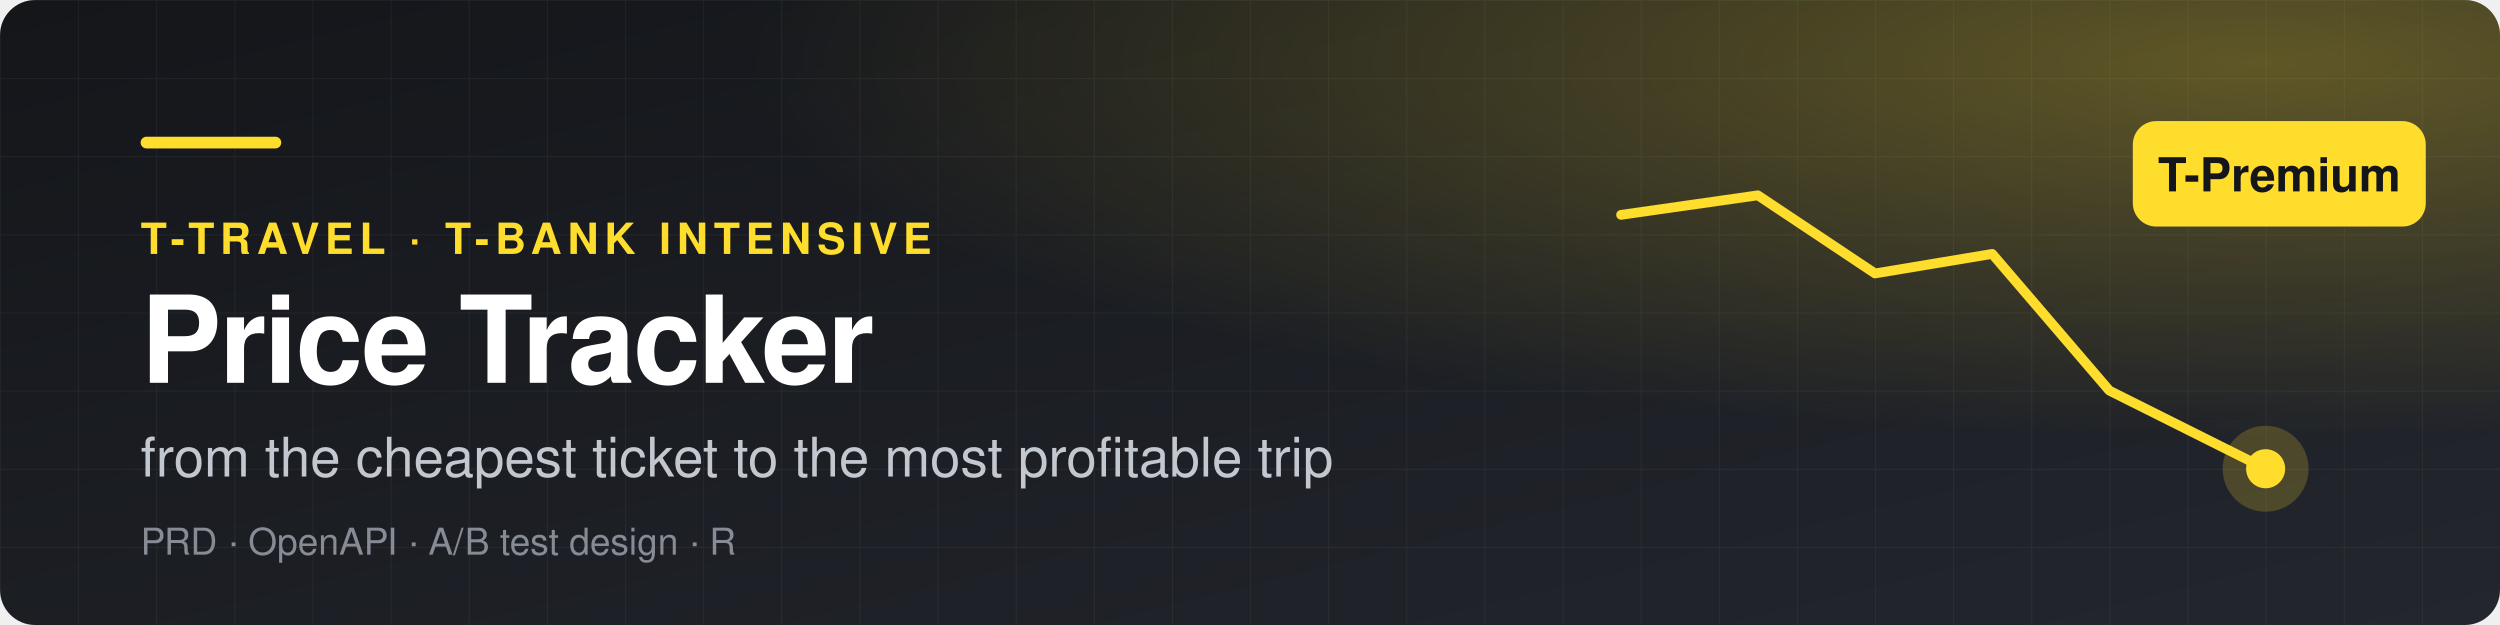
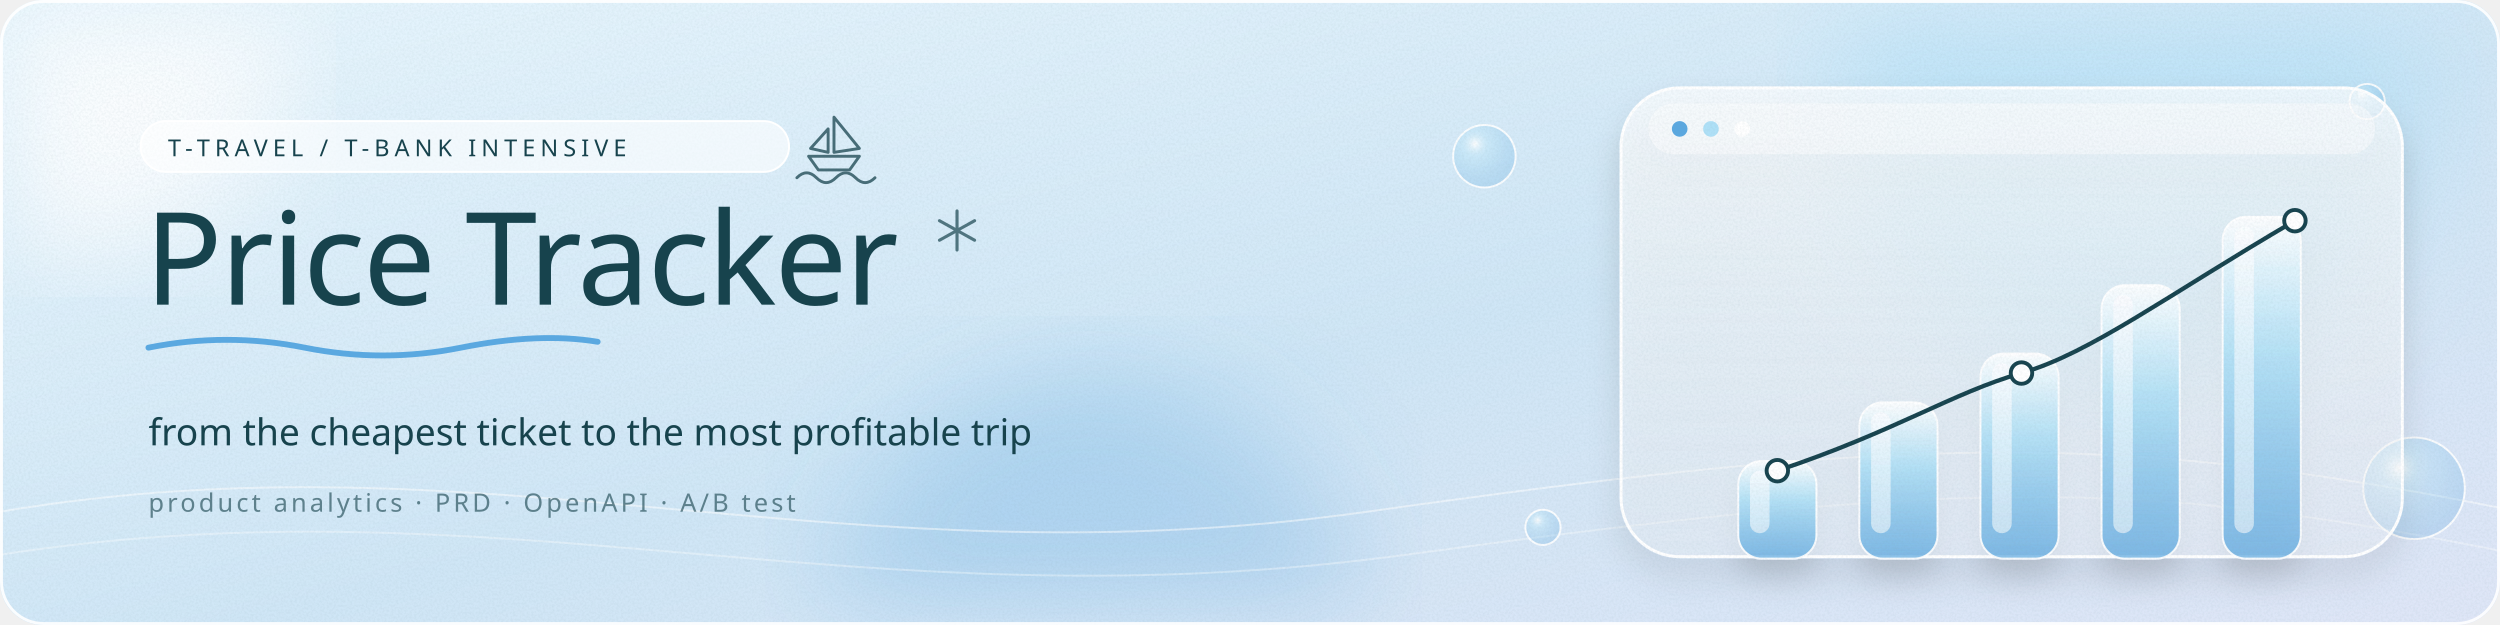
- <svg xmlns="http://www.w3.org/2000/svg" width="1280" height="320" viewBox="0 0 1280 320" role="img" aria-label="T-Travel Price Tracker with T-Premium privileges">
+ <svg xmlns="http://www.w3.org/2000/svg" width="1280" height="320" viewBox="0 0 1280 320" role="img" aria-label="Price Tracker: from the cheapest ticket to the most profitable trip">
  <defs>
    <linearGradient id="bg" x1="0" y1="0" x2="1" y2="1">
-       <stop offset="0" stop-color="#14161a" />
-       <stop offset="1" stop-color="#23262d" />
+       <stop offset="0" stop-color="#e8f6fd" />
+       <stop offset=".55" stop-color="#cfe6f6" />
+       <stop offset="1" stop-color="#dfe6f7" />
    </linearGradient>
-     <radialGradient id="glow" cx="90%" cy="10%" r="60%">
-       <stop offset="0" stop-color="#FFDD2D" stop-opacity="0.30" />
-       <stop offset="1" stop-color="#FFDD2D" stop-opacity="0" />
+     <radialGradient id="orbA" cx="32%" cy="28%" r="75%">
+       <stop offset="0" stop-color="#fff" />
+       <stop offset=".45" stop-color="#aee0f7" />
+       <stop offset="1" stop-color="#5aa8e0" />
    </radialGradient>
-     <pattern id="grid" width="40" height="40" patternUnits="userSpaceOnUse">
-       <path d="M40 0H0V40" fill="none" stroke="#ffffff" stroke-opacity="0.045" />
-     </pattern>
+     <radialGradient id="orbB" cx="32%" cy="28%" r="75%">
+       <stop offset="0" stop-color="#fff" />
+       <stop offset=".45" stop-color="#5aa8e0" stop-opacity=".9" />
+       <stop offset="1" stop-color="#17434d" stop-opacity=".8" />
+     </radialGradient>
+     <radialGradient id="bub" cx="35%" cy="30%" r="70%">
+       <stop offset="0" stop-color="#fff" stop-opacity=".95" />
+       <stop offset=".35" stop-color="#aee0f7" stop-opacity=".35" />
+       <stop offset="1" stop-color="#5aa8e0" stop-opacity=".25" />
+     </radialGradient>
+     <linearGradient id="bar" x1="0" y1="0" x2="0" y2="1">
+       <stop offset="0" stop-color="#fff" stop-opacity=".9" />
+       <stop offset=".4" stop-color="#aee0f7" stop-opacity=".85" />
+       <stop offset="1" stop-color="#5aa8e0" stop-opacity=".7" />
+     </linearGradient>
+     <linearGradient id="glass" x1="0" y1="0" x2="0" y2="1">
+       <stop offset="0" stop-color="#fff" stop-opacity=".7" />
+       <stop offset="1" stop-color="#fff" stop-opacity=".25" />
+     </linearGradient>
+     <filter id="blur">
+       <feGaussianBlur stdDeviation="28" />
+     </filter>
+     <filter id="soft" x="-20%" y="-20%" width="140%" height="160%">
+       <feGaussianBlur in="SourceAlpha" stdDeviation="8" />
+       <feOffset dy="10" />
+       <feComponentTransfer>
+         <feFuncA type="linear" slope=".22" />
+       </feComponentTransfer>
+       <feMerge>
+         <feMergeNode />
+         <feMergeNode in="SourceGraphic" />
+       </feMerge>
+     </filter>
+     <filter id="grain" x="0" y="0" width="100%" height="100%">
+       <feTurbulence type="fractalNoise" baseFrequency=".85" numOctaves="2" seed="3" />
+       <feColorMatrix values="0 0 0 0 .2  0 0 0 0 .3  0 0 0 0 .35  0 0 0 .35 -.12" />
+     </filter>
+     <clipPath id="c">
+       <rect width="1280" height="320" rx="22" />
+     </clipPath>
  </defs>
-   <rect width="1280" height="320" rx="18" fill="url(#bg)" />
-   <rect width="1280" height="320" rx="18" fill="url(#grid)" />
-   <rect width="1280" height="320" rx="18" fill="url(#glow)" />
-   <g transform="translate(830 70)">
-     <polyline points="0,40 70,30 130,70 190,60 250,130 330,170" fill="none" stroke="#FFDD2D" stroke-width="5" stroke-linecap="round" stroke-linejoin="round" />
-     <circle cx="330" cy="170" r="10" fill="#FFDD2D" />
-     <circle cx="330" cy="170" r="22" fill="#FFDD2D" fill-opacity="0.2" />
-     <rect x="262" y="-8" width="150" height="54" rx="12" fill="#FFDD2D" />
-     <text x="337" y="28" text-anchor="middle" font-family="'Segoe UI', Helvetica, Arial, sans-serif" font-size="24" font-weight="800" fill="#14161a">T-Premium</text>
+   <g clip-path="url(#c)">
+     <rect width="1280" height="320" fill="url(#bg)" />
+     <circle cx="1090" cy="40" r="150" fill="#aee0f7" fill-opacity=".55" filter="url(#blur)" />
+     <circle cx="560" cy="330" r="140" fill="#5aa8e0" fill-opacity=".3" filter="url(#blur)" />
+     <circle cx="40" cy="20" r="110" fill="#fff" fill-opacity=".8" filter="url(#blur)" />
+     <g fill="none" stroke="#fff" stroke-opacity=".5">
+       <path d="M0 262C250 220 430 300 700 262S1080 220 1280 260" />
+       <path d="M0 284C260 244 440 322 720 284S1090 244 1280 282" stroke-opacity=".35" />
+     </g>
+     <circle cx="760" cy="80" r="16" fill="url(#bub)" stroke="#fff" stroke-opacity=".9" />
+     <circle cx="1236" cy="250" r="26" fill="url(#bub)" stroke="#fff" stroke-opacity=".9" />
+     <circle cx="1212" cy="52" r="9" fill="url(#bub)" stroke="#fff" stroke-opacity=".9" />
+     <circle cx="790" cy="270" r="9" fill="url(#bub)" stroke="#fff" stroke-opacity=".9" />
+     <g transform="translate(830 45)" filter="url(#soft)">
+       <rect width="400" height="240" rx="30" fill="url(#glass)" stroke="#fff" stroke-width="1.5" />
+       <rect x="14" y="8" width="372" height="26" rx="13" fill="#fff" fill-opacity=".45" />
+       <circle cx="30" cy="21" r="4" fill="#5aa8e0" />
+       <circle cx="46" cy="21" r="4" fill="#aee0f7" />
+       <circle cx="62" cy="21" r="4" fill="#fff" />
+       <g transform="translate(0 6)">
+         <rect x="60" y="185" width="40" height="50" rx="12" fill="url(#bar)" stroke="#fff" stroke-opacity=".9" />
+         <rect x="66" y="190" width="10" height="32" rx="5" fill="#fff" fill-opacity=".55" />
+         <rect x="122" y="155" width="40" height="80" rx="12" fill="url(#bar)" stroke="#fff" stroke-opacity=".9" />
+         <rect x="128" y="160" width="10" height="62" rx="5" fill="#fff" fill-opacity=".55" />
+         <rect x="184" y="130" width="40" height="105" rx="12" fill="url(#bar)" stroke="#fff" stroke-opacity=".9" />
+         <rect x="190" y="135" width="10" height="87" rx="5" fill="#fff" fill-opacity=".55" />
+         <rect x="246" y="95" width="40" height="140" rx="12" fill="url(#bar)" stroke="#fff" stroke-opacity=".9" />
+         <rect x="252" y="100" width="10" height="122" rx="5" fill="#fff" fill-opacity=".55" />
+         <rect x="308" y="60" width="40" height="175" rx="12" fill="url(#bar)" stroke="#fff" stroke-opacity=".9" />
+         <rect x="314" y="65" width="10" height="157" rx="5" fill="#fff" fill-opacity=".55" />
+         <path d="M80 190 C140 170 170 150 205 140 S280 100 345 62" fill="none" stroke="#17434d" stroke-width="2.2" stroke-linecap="round" />
+         <circle cx="80" cy="190" r="5.5" fill="#fff" stroke="#17434d" stroke-width="2" />
+         <circle cx="205" cy="140" r="5.5" fill="#fff" stroke="#17434d" stroke-width="2" />
+         <circle cx="345" cy="62" r="5.5" fill="#fff" stroke="#17434d" stroke-width="2" />
+       </g>
+     </g>
+     <rect width="1280" height="320" filter="url(#grain)" opacity=".5" />
  </g>
-   <rect x="72" y="70" width="72" height="6" rx="3" fill="#FFDD2D" />
-   <text x="72" y="130" font-family="'Segoe UI', 'SF Pro Display', Helvetica, Arial, sans-serif" font-size="22" font-weight="700" fill="#FFDD2D" letter-spacing="3">T-TRAVEL  ·  T-BANK INTENSIVE</text>
-   <text x="72" y="196" font-family="'Segoe UI', 'SF Pro Display', Helvetica, Arial, sans-serif" font-size="62" font-weight="800" fill="#ffffff" letter-spacing="-1">Price Tracker</text>
-   <text x="72" y="244" font-family="'Segoe UI', 'SF Pro Display', Helvetica, Arial, sans-serif" font-size="28" font-weight="500" fill="#c3c7cf">from the cheapest ticket to the most profitable trip</text>
-   <text x="72" y="284" font-family="'Segoe UI', 'SF Pro Display', Helvetica, Arial, sans-serif" font-size="19" fill="#868b95">PRD  ·  OpenAPI  ·  A/B test design  ·  R</text>
+   <rect x=".75" y=".75" width="1278.5" height="318.5" rx="21.5" fill="none" stroke="#fff" stroke-opacity=".9" stroke-width="1.5" />
+   <rect x="72" y="62" width="332" height="26" rx="13" fill="#fff" fill-opacity=".6" stroke="#fff" />
+   <text x="86" y="80" font-family="Verdana, Tahoma, sans-serif" font-size="12" letter-spacing="2.6" fill="#17434d">T-TRAVEL  /  T-BANK INTENSIVE</text>
+   <g transform="translate(414 72)" fill="none" stroke="#17434d" stroke-width="1.5" stroke-linecap="round" stroke-linejoin="round" opacity=".75">
+     <path d="M0 8H26L21 15H5Z" />
+     <path d="M13 6V-12L26 4Z" />
+     <path d="M10 6V-6L1 4Z" />
+     <path d="M-6 19q5-5 10 0t10 0 10 0 10 0" />
+   </g>
+   <text x="74" y="156" font-family="'Trebuchet MS', Verdana, Tahoma, sans-serif" font-size="66" fill="#17434d" letter-spacing="-1">Price Tracker</text>
+   <path d="M76 178q40-8 80 0t80 0 70-3" fill="none" stroke="#5aa8e0" stroke-width="3" stroke-linecap="round" />
+   <g transform="translate(490 118)" stroke="#17434d" stroke-width="1.6" stroke-linecap="round" opacity=".7">
+     <path d="M0 -10V10M-9 -5L9 5M-9 5L9 -5" />
+   </g>
+   <text x="76" y="228" font-family="Verdana, Tahoma, sans-serif" font-size="19" fill="#17434d">from the cheapest ticket to the most profitable trip</text>
+   <text x="76" y="262" font-family="Verdana, Tahoma, sans-serif" font-size="13" letter-spacing="1.6" fill="#17434d" fill-opacity=".62">product analytics  ·  PRD  ·  OpenAPI  ·  A/B test</text>
</svg>
